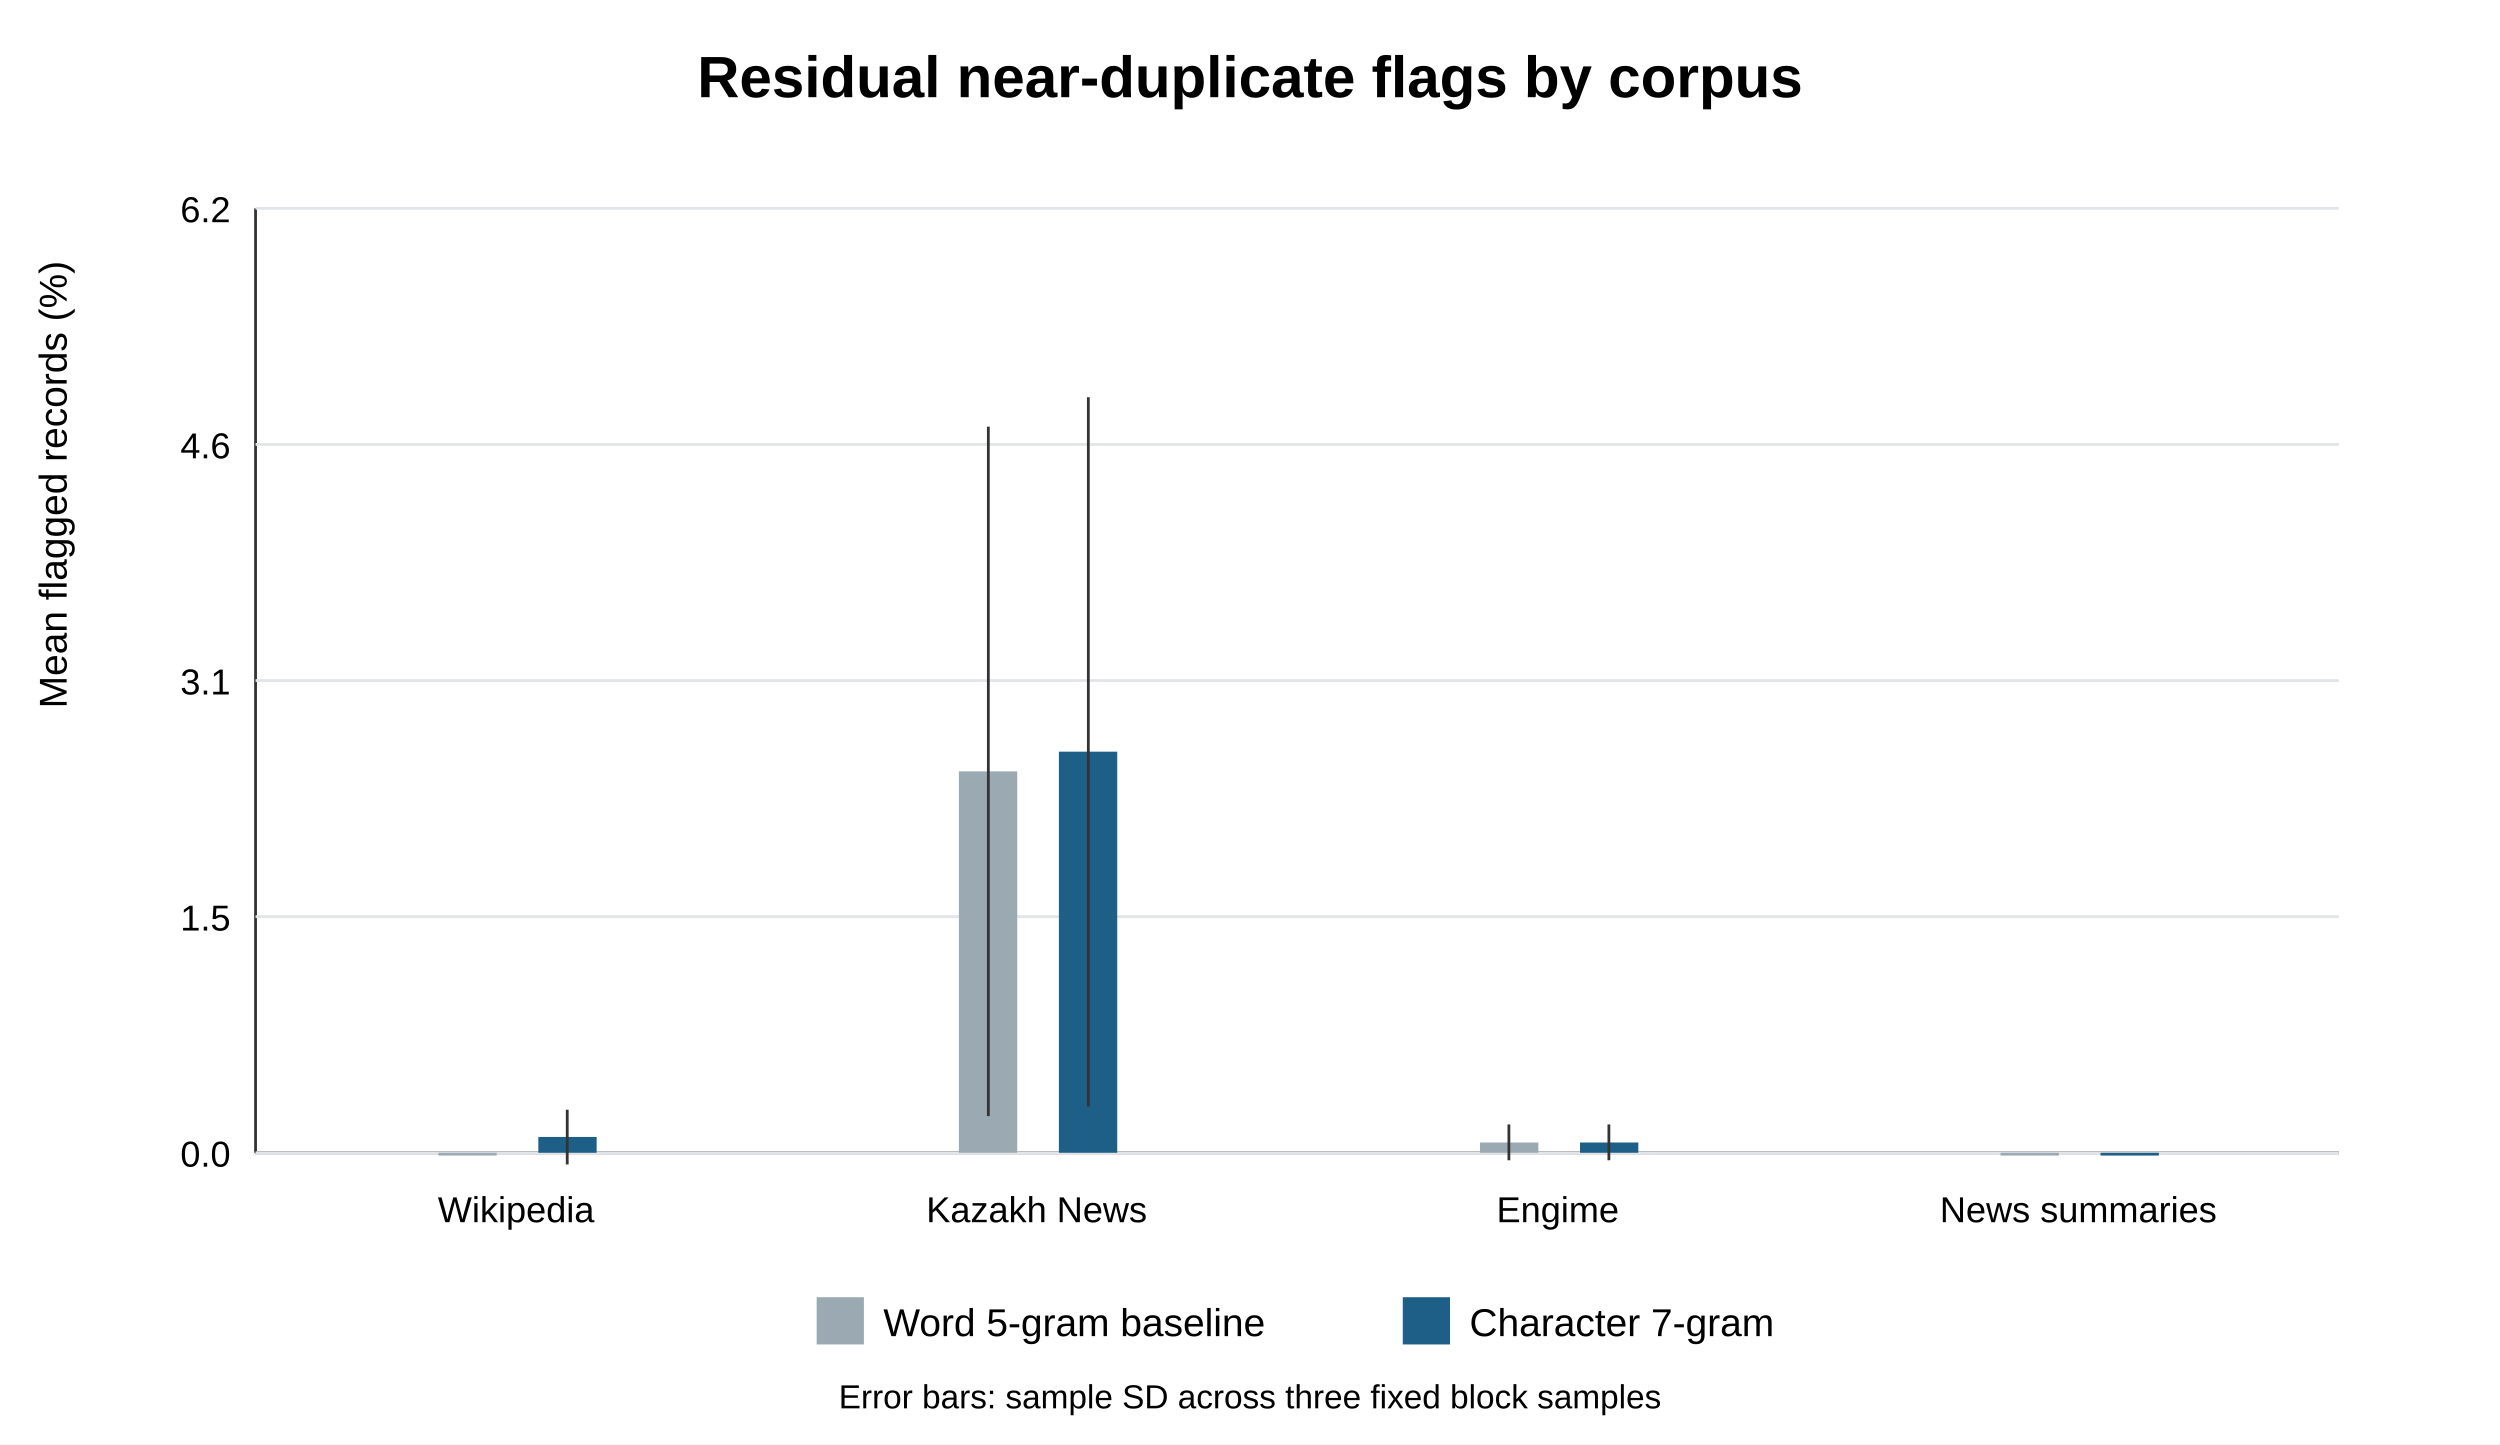
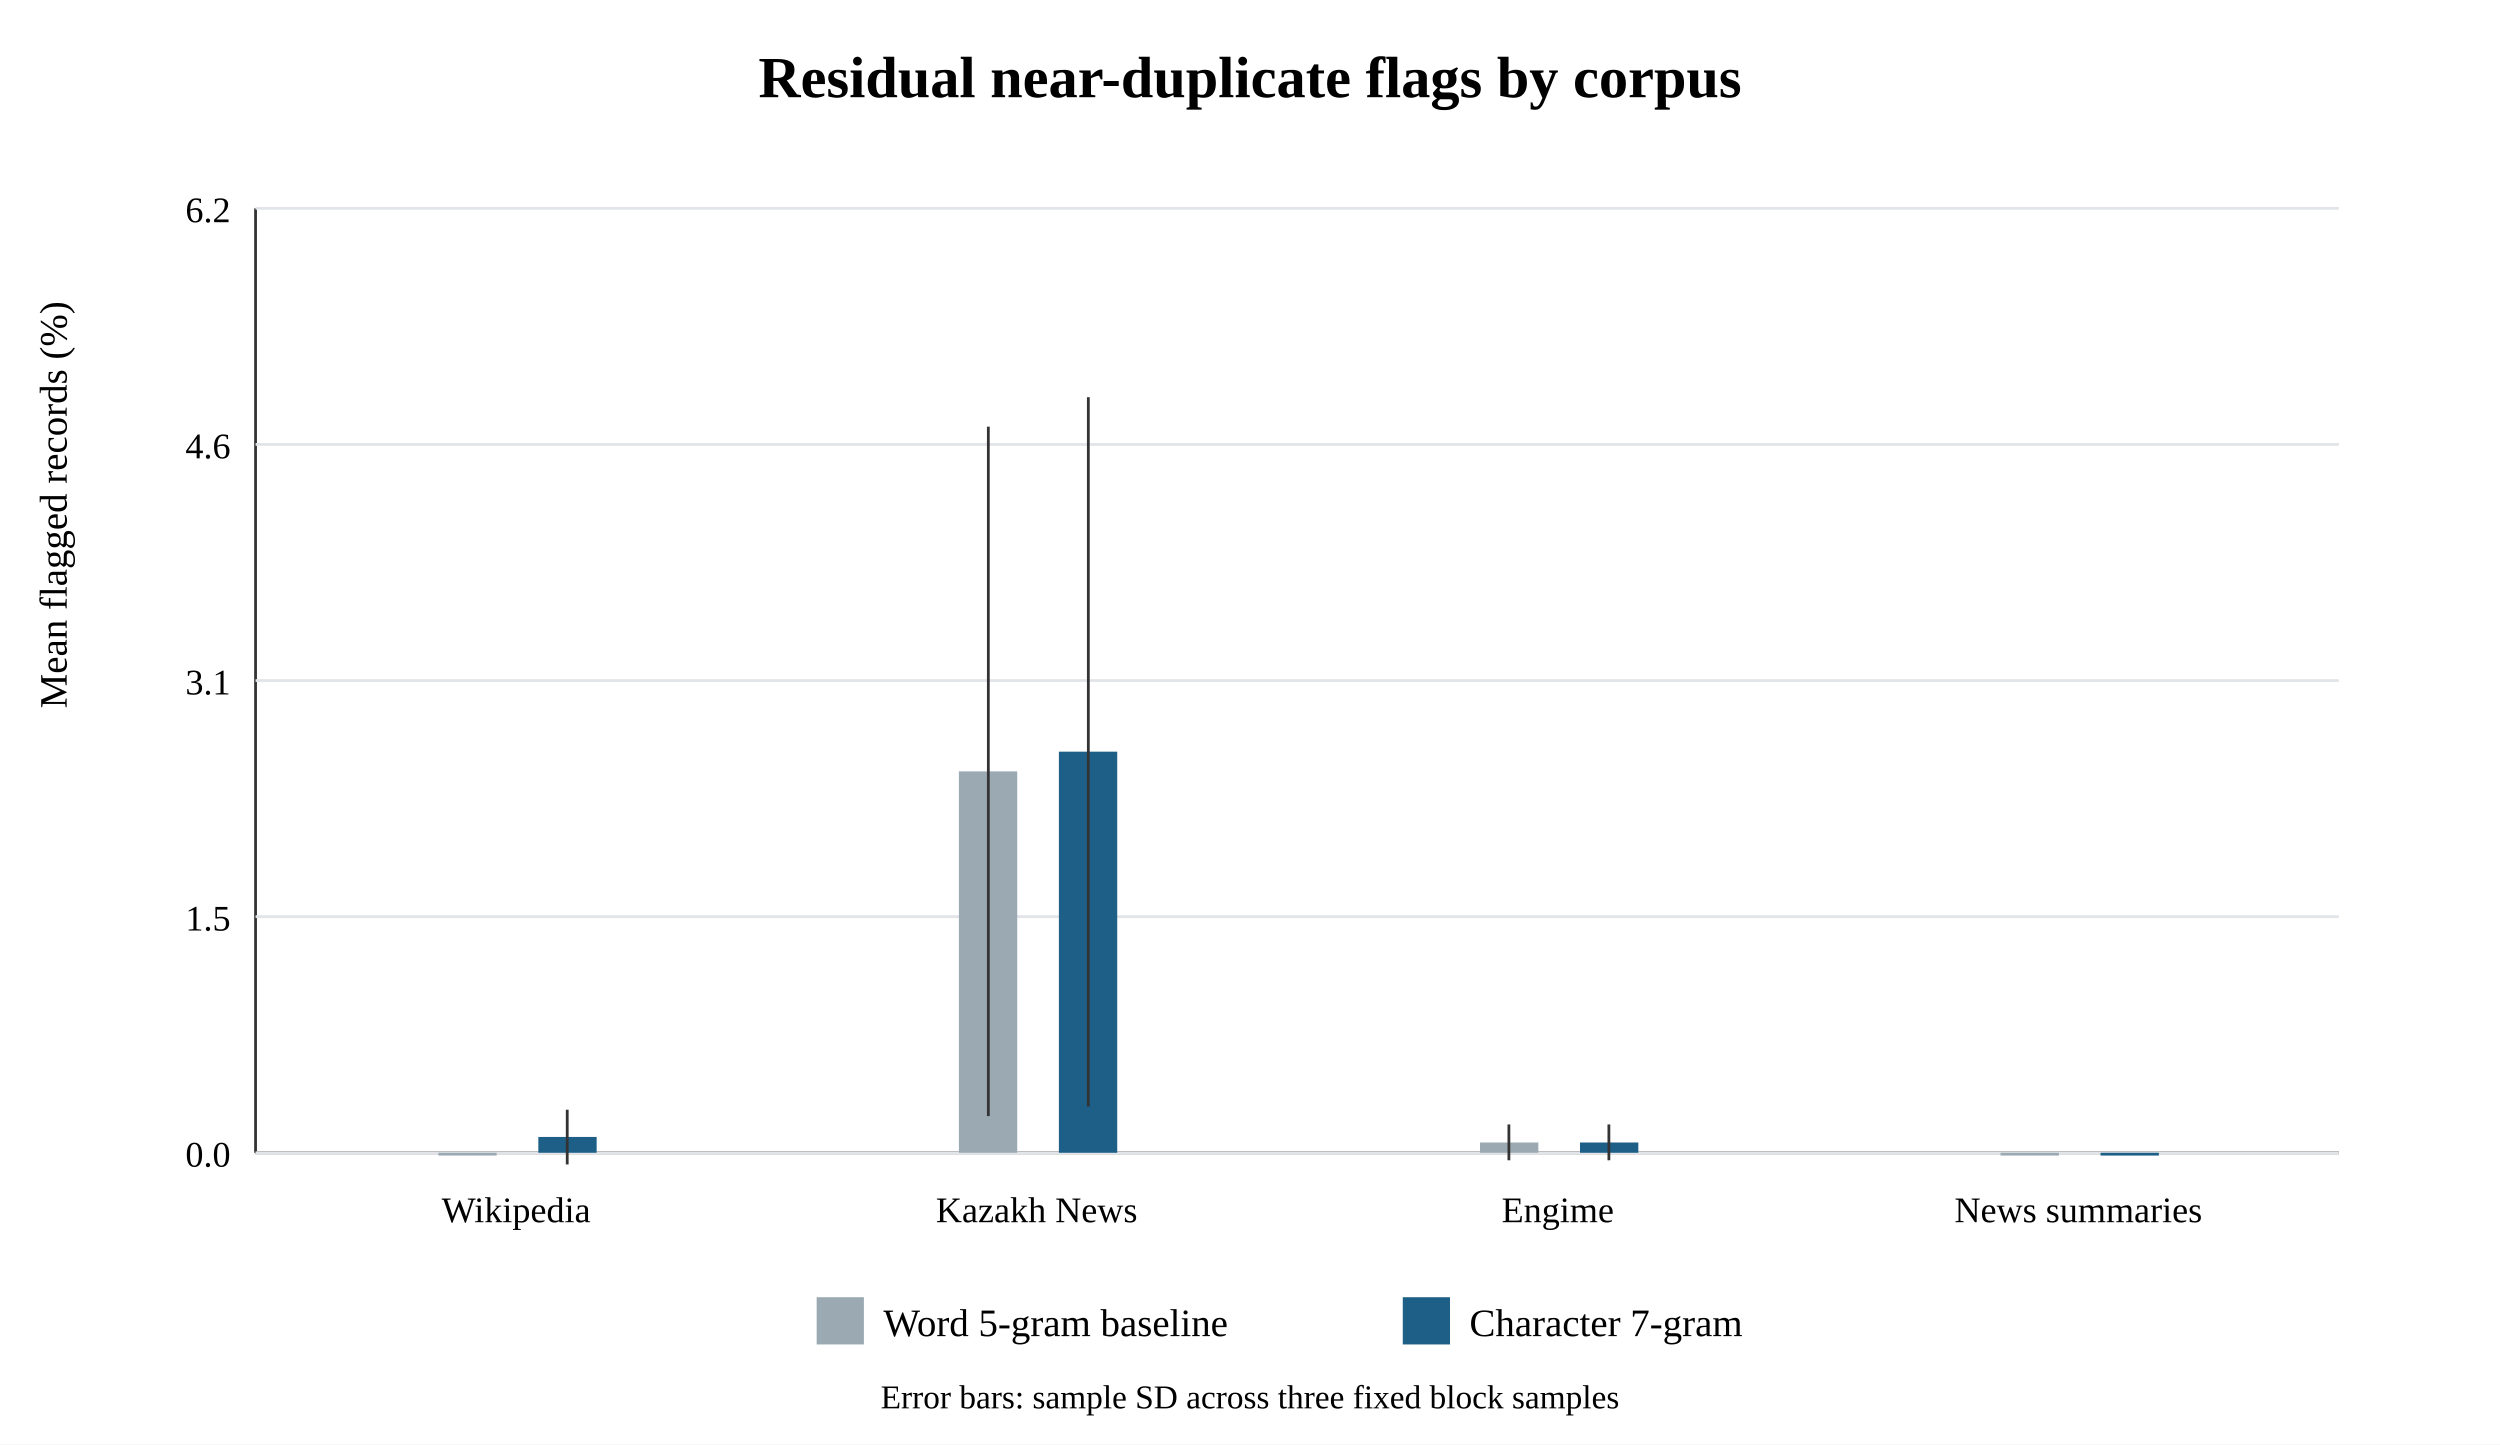
<svg xmlns="http://www.w3.org/2000/svg" width="900" height="520" viewBox="0 0 900 520">
  <rect width="100%" height="100%" fill="white" />
-   <text x="450" y="35" text-anchor="middle" font-family="Arial" font-size="21" font-weight="bold">Residual near-duplicate flags by corpus</text>
+   <text x="450" y="35" text-anchor="middle" font-family="Times New Roman" font-size="21" font-weight="bold">Residual near-duplicate flags by corpus</text>
  <line x1="92" y1="415" x2="842" y2="415" stroke="#333" />
  <line x1="92" y1="75" x2="92" y2="415" stroke="#333" />
  <line x1="92" y1="415.0" x2="842" y2="415.0" stroke="#e1e4e8" />
-   <text x="83" y="420.0" text-anchor="end" font-family="Arial" font-size="13">0.0</text>
+   <text x="83" y="420.0" text-anchor="end" font-family="Times New Roman" font-size="13">0.0</text>
  <line x1="92" y1="330.0" x2="842" y2="330.0" stroke="#e1e4e8" />
-   <text x="83" y="335.0" text-anchor="end" font-family="Arial" font-size="13">1.5</text>
+   <text x="83" y="335.0" text-anchor="end" font-family="Times New Roman" font-size="13">1.5</text>
  <line x1="92" y1="245.0" x2="842" y2="245.0" stroke="#e1e4e8" />
-   <text x="83" y="250.0" text-anchor="end" font-family="Arial" font-size="13">3.1</text>
+   <text x="83" y="250.0" text-anchor="end" font-family="Times New Roman" font-size="13">3.1</text>
  <line x1="92" y1="160.0" x2="842" y2="160.0" stroke="#e1e4e8" />
-   <text x="83" y="165.0" text-anchor="end" font-family="Arial" font-size="13">4.6</text>
+   <text x="83" y="165.0" text-anchor="end" font-family="Times New Roman" font-size="13">4.6</text>
  <line x1="92" y1="75.0" x2="842" y2="75.0" stroke="#e1e4e8" />
-   <text x="83" y="80.0" text-anchor="end" font-family="Arial" font-size="13">6.2</text>
+   <text x="83" y="80.0" text-anchor="end" font-family="Times New Roman" font-size="13">6.2</text>
  <rect x="157.8" y="415.0" width="21" height="1.0" fill="#9aa9b2" />
  <line x1="168.2" y1="415.0" x2="168.2" y2="415.0" stroke="#333" />
  <rect x="193.8" y="409.3" width="21" height="5.7" fill="#1d5f87" />
  <line x1="204.2" y1="399.5" x2="204.2" y2="419.2" stroke="#333" />
-   <text x="185.8" y="440" text-anchor="middle" font-family="Arial" font-size="13">Wikipedia</text>
+   <text x="185.8" y="440" text-anchor="middle" font-family="Times New Roman" font-size="13">Wikipedia</text>
  <rect x="345.2" y="277.7" width="21" height="137.3" fill="#9aa9b2" />
  <line x1="355.8" y1="153.6" x2="355.8" y2="401.8" stroke="#333" />
  <rect x="381.2" y="270.6" width="21" height="144.4" fill="#1d5f87" />
  <line x1="391.8" y1="143.0" x2="391.8" y2="398.3" stroke="#333" />
-   <text x="373.2" y="440" text-anchor="middle" font-family="Arial" font-size="13">Kazakh News</text>
+   <text x="373.2" y="440" text-anchor="middle" font-family="Times New Roman" font-size="13">Kazakh News</text>
  <rect x="532.8" y="411.3" width="21" height="3.7" fill="#9aa9b2" />
  <line x1="543.2" y1="404.8" x2="543.2" y2="417.7" stroke="#333" />
  <rect x="568.8" y="411.3" width="21" height="3.7" fill="#1d5f87" />
  <line x1="579.2" y1="404.8" x2="579.2" y2="417.7" stroke="#333" />
-   <text x="560.8" y="440" text-anchor="middle" font-family="Arial" font-size="13">Engime</text>
+   <text x="560.8" y="440" text-anchor="middle" font-family="Times New Roman" font-size="13">Engime</text>
  <rect x="720.2" y="415.0" width="21" height="1.0" fill="#9aa9b2" />
  <line x1="730.8" y1="415.0" x2="730.8" y2="415.0" stroke="#333" />
  <rect x="756.2" y="415.0" width="21" height="1.0" fill="#1d5f87" />
  <line x1="766.8" y1="415.0" x2="766.8" y2="415.0" stroke="#333" />
-   <text x="748.2" y="440" text-anchor="middle" font-family="Arial" font-size="13">News summaries</text>
-   <text x="24" y="255" transform="rotate(-90 24 255)" font-family="Arial" font-size="14">Mean flagged records (%)</text>
+   <text x="748.2" y="440" text-anchor="middle" font-family="Times New Roman" font-size="13">News summaries</text>
+   <text x="24" y="255" transform="rotate(-90 24 255)" font-family="Times New Roman" font-size="14">Mean flagged records (%)</text>
  <rect x="294" y="467" width="17" height="17" fill="#9aa9b2" />
-   <text x="318" y="481" font-family="Arial" font-size="14">Word 5-gram baseline</text>
+   <text x="318" y="481" font-family="Times New Roman" font-size="14">Word 5-gram baseline</text>
  <rect x="505" y="467" width="17" height="17" fill="#1d5f87" />
-   <text x="529" y="481" font-family="Arial" font-size="14">Character 7-gram</text>
-   <text x="450" y="507" text-anchor="middle" font-family="Arial" font-size="12">Error bars: sample SD across three fixed block samples</text>
+   <text x="529" y="481" font-family="Times New Roman" font-size="14">Character 7-gram</text>
+   <text x="450" y="507" text-anchor="middle" font-family="Times New Roman" font-size="12">Error bars: sample SD across three fixed block samples</text>
</svg>
